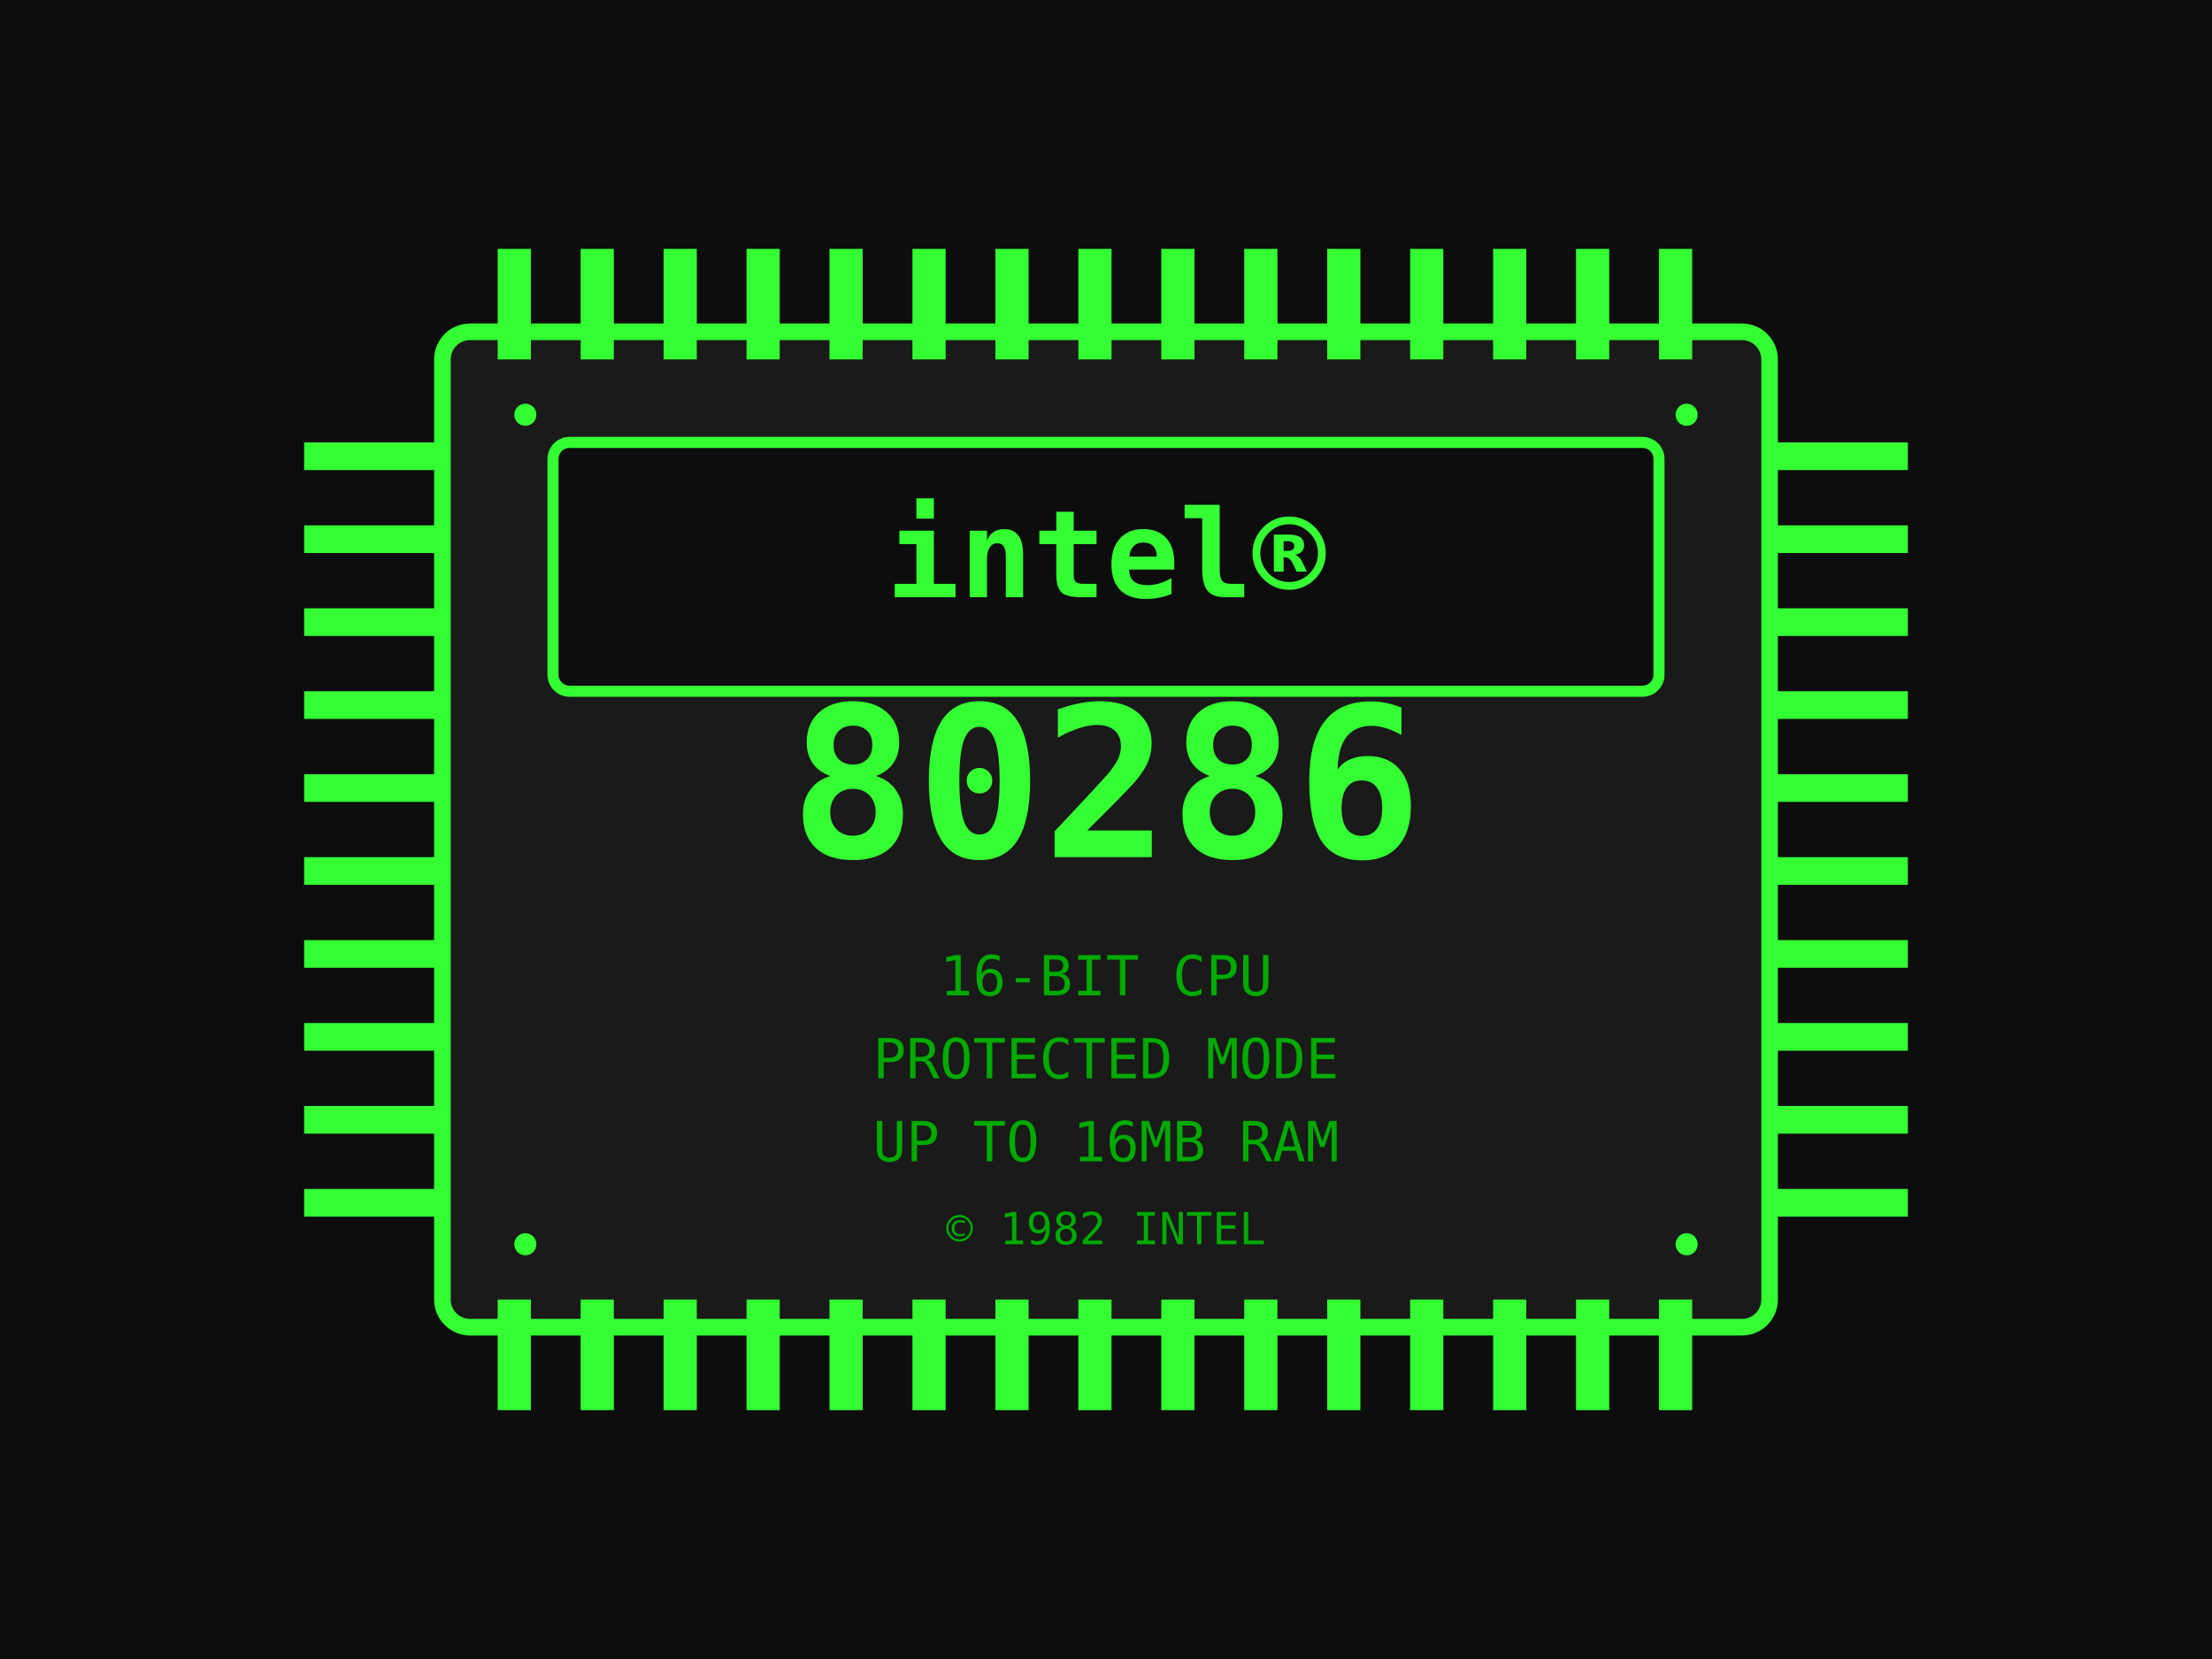
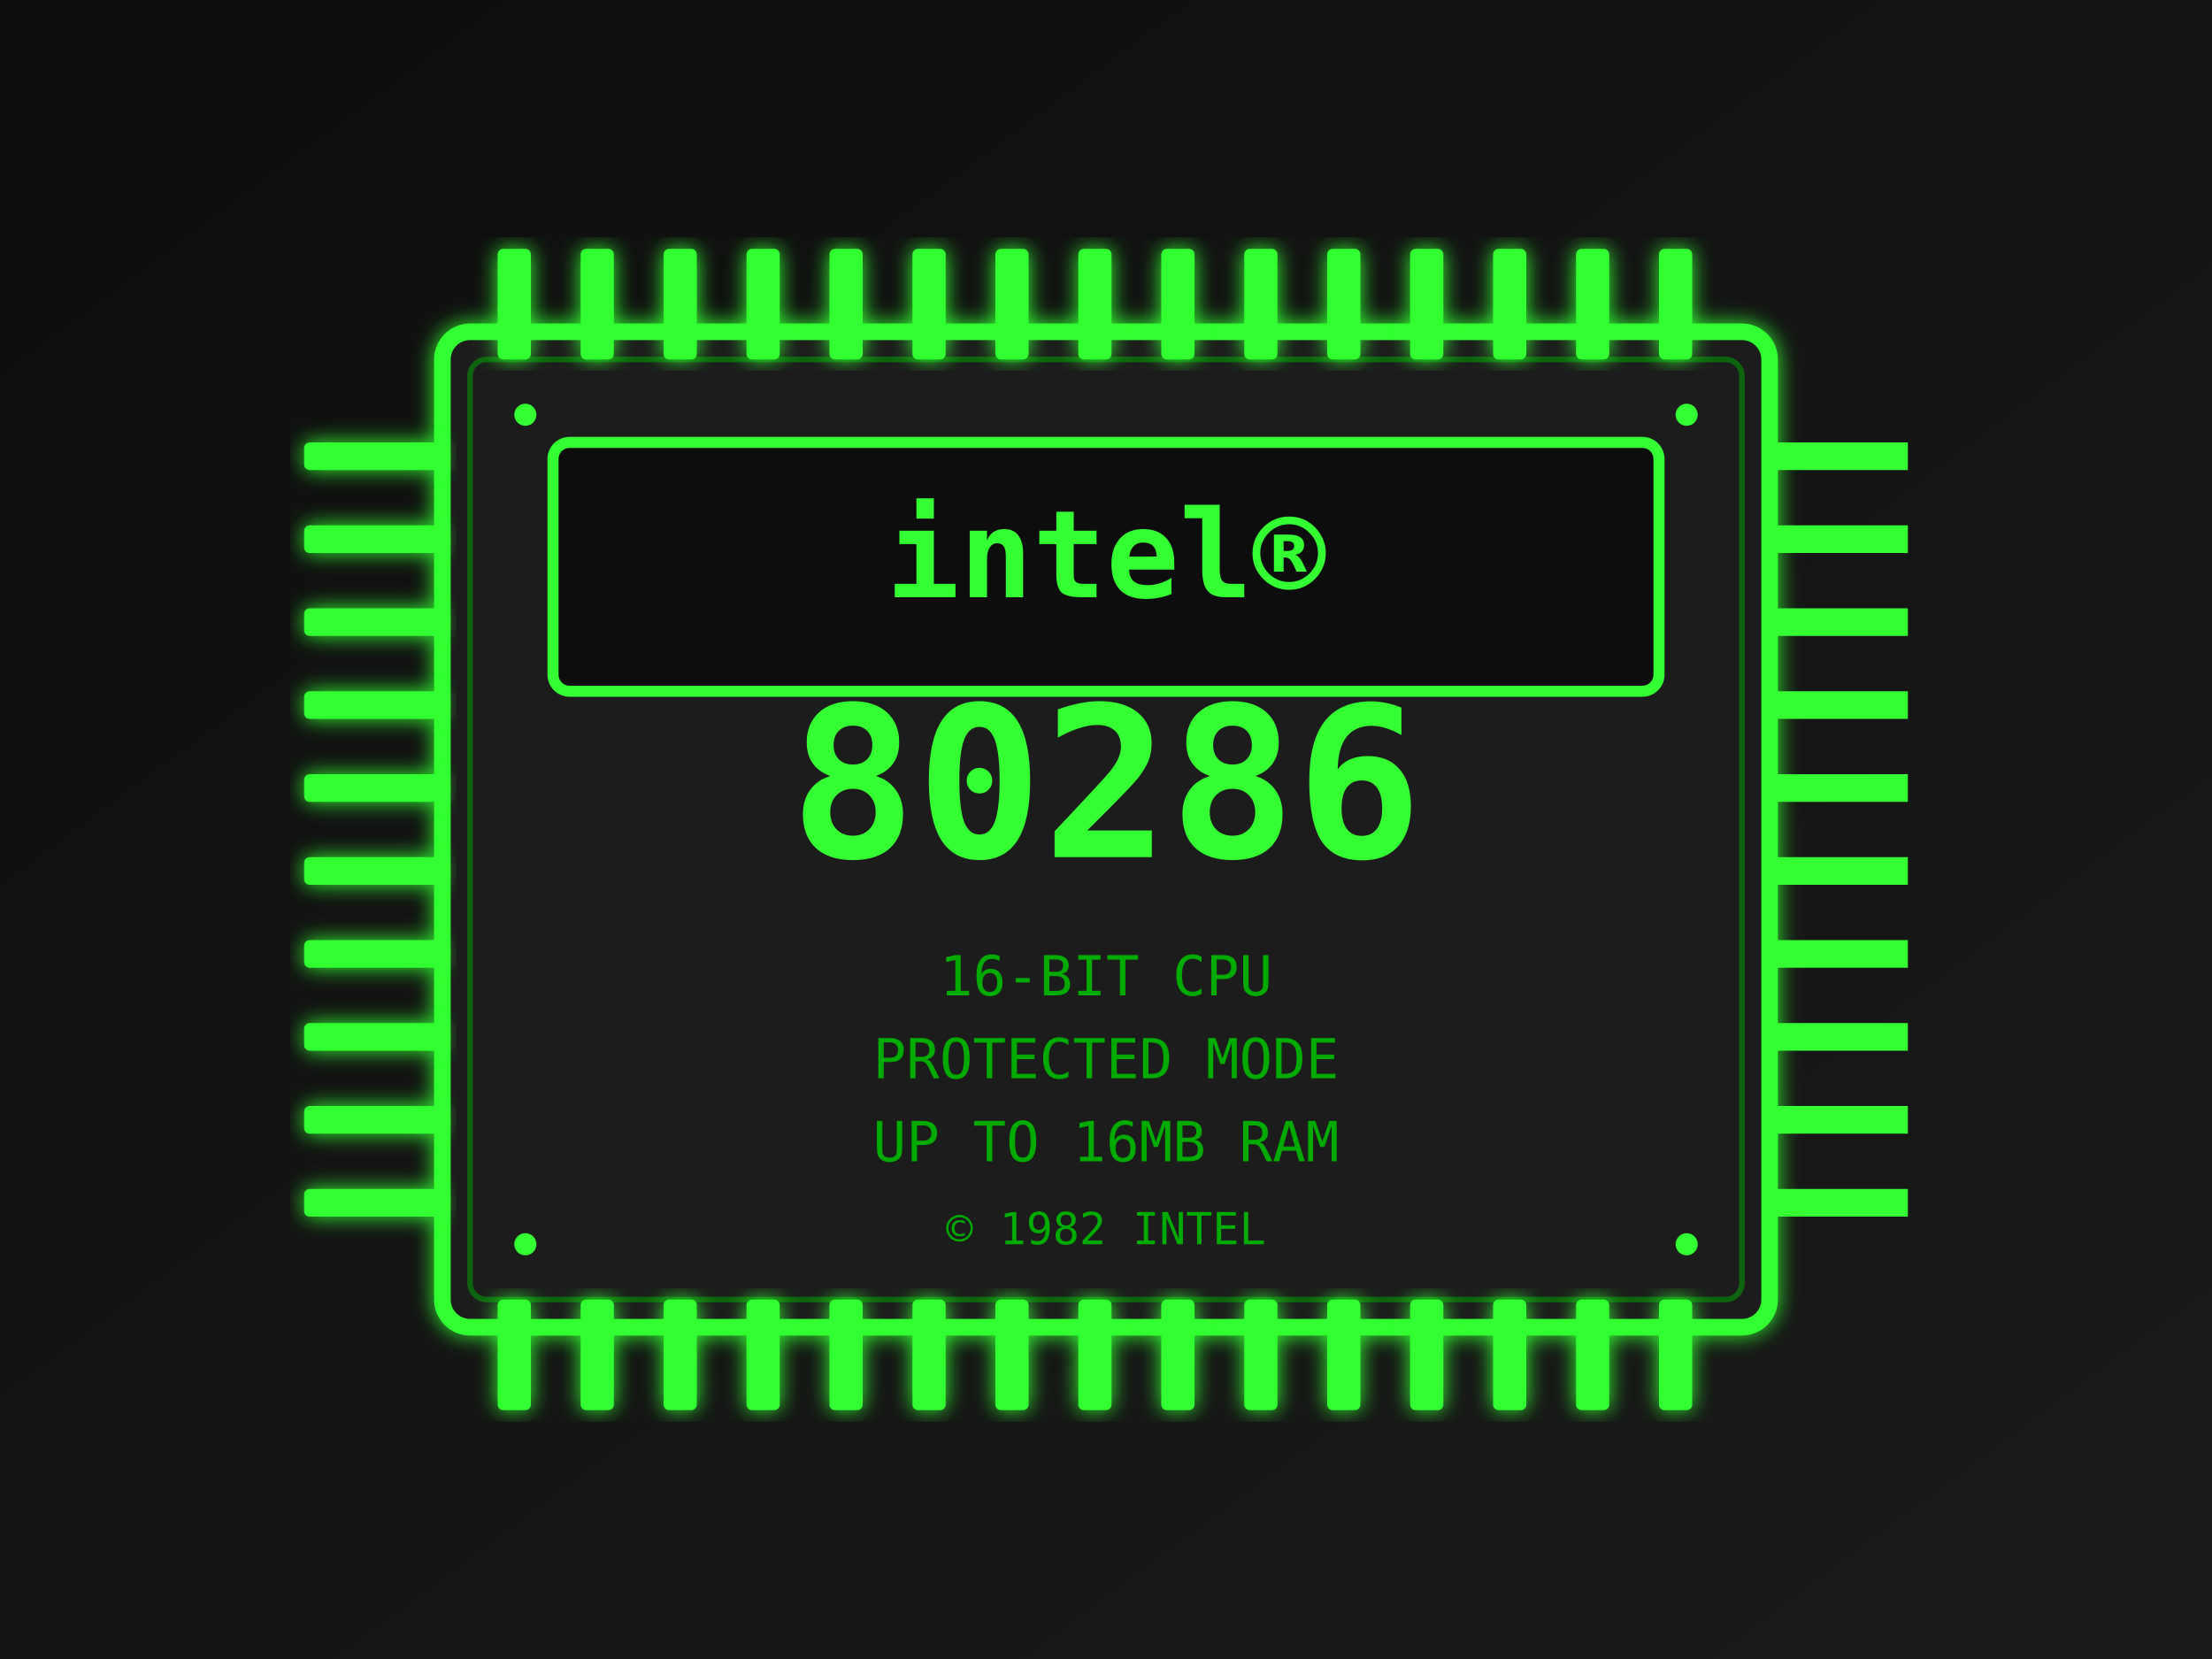
<svg xmlns="http://www.w3.org/2000/svg" viewBox="0 0 400 300" role="img" aria-label="Intel 80286 CPU">
-   <rect width="400" height="300" fill="#0D0D0D" />
-   <rect x="80" y="60" width="240" height="180" fill="#1a1a1a" stroke="#33ff33" stroke-width="3" rx="5" />
-   <g fill="#33ff33">
-     <rect x="90" y="45" width="6" height="20" />
-     <rect x="105" y="45" width="6" height="20" />
-     <rect x="120" y="45" width="6" height="20" />
-     <rect x="135" y="45" width="6" height="20" />
-     <rect x="150" y="45" width="6" height="20" />
-     <rect x="165" y="45" width="6" height="20" />
-     <rect x="180" y="45" width="6" height="20" />
-     <rect x="195" y="45" width="6" height="20" />
-     <rect x="210" y="45" width="6" height="20" />
-     <rect x="225" y="45" width="6" height="20" />
-     <rect x="240" y="45" width="6" height="20" />
-     <rect x="255" y="45" width="6" height="20" />
-     <rect x="270" y="45" width="6" height="20" />
-     <rect x="285" y="45" width="6" height="20" />
-     <rect x="300" y="45" width="6" height="20" />
+   <defs>
+     <linearGradient id="bgGrad" x1="0%" y1="0%" x2="100%" y2="100%">
+       <stop offset="0%" style="stop-color:#0D0D0D;stop-opacity:1" />
+       <stop offset="100%" style="stop-color:#1a1a1a;stop-opacity:1" />
+     </linearGradient>
+     <filter id="glow">
+       <feGaussianBlur stdDeviation="2" result="coloredBlur" />
+       <feMerge>
+         <feMergeNode in="coloredBlur" />
+         <feMergeNode in="SourceGraphic" />
+       </feMerge>
+     </filter>
+   </defs>
+   <rect width="400" height="300" fill="url(#bgGrad)" />
+   <rect x="80" y="60" width="240" height="180" fill="#1a1a1a" stroke="#33ff33" stroke-width="3" rx="5" filter="url(#glow)" />
+   <rect x="85" y="65" width="230" height="170" fill="none" stroke="#00aa00" stroke-width="1" rx="3" opacity="0.5" />
+   <g fill="#33ff33" filter="url(#glow)">
+     <rect x="90" y="45" width="6" height="20" rx="1" />
+     <rect x="105" y="45" width="6" height="20" rx="1" />
+     <rect x="120" y="45" width="6" height="20" rx="1" />
+     <rect x="135" y="45" width="6" height="20" rx="1" />
+     <rect x="150" y="45" width="6" height="20" rx="1" />
+     <rect x="165" y="45" width="6" height="20" rx="1" />
+     <rect x="180" y="45" width="6" height="20" rx="1" />
+     <rect x="195" y="45" width="6" height="20" rx="1" />
+     <rect x="210" y="45" width="6" height="20" rx="1" />
+     <rect x="225" y="45" width="6" height="20" rx="1" />
+     <rect x="240" y="45" width="6" height="20" rx="1" />
+     <rect x="255" y="45" width="6" height="20" rx="1" />
+     <rect x="270" y="45" width="6" height="20" rx="1" />
+     <rect x="285" y="45" width="6" height="20" rx="1" />
+     <rect x="300" y="45" width="6" height="20" rx="1" />
  </g>
-   <g fill="#33ff33">
-     <rect x="90" y="235" width="6" height="20" />
-     <rect x="105" y="235" width="6" height="20" />
-     <rect x="120" y="235" width="6" height="20" />
-     <rect x="135" y="235" width="6" height="20" />
-     <rect x="150" y="235" width="6" height="20" />
-     <rect x="165" y="235" width="6" height="20" />
-     <rect x="180" y="235" width="6" height="20" />
-     <rect x="195" y="235" width="6" height="20" />
-     <rect x="210" y="235" width="6" height="20" />
-     <rect x="225" y="235" width="6" height="20" />
-     <rect x="240" y="235" width="6" height="20" />
-     <rect x="255" y="235" width="6" height="20" />
-     <rect x="270" y="235" width="6" height="20" />
-     <rect x="285" y="235" width="6" height="20" />
-     <rect x="300" y="235" width="6" height="20" />
+   <g fill="#33ff33" filter="url(#glow)">
+     <rect x="90" y="235" width="6" height="20" rx="1" />
+     <rect x="105" y="235" width="6" height="20" rx="1" />
+     <rect x="120" y="235" width="6" height="20" rx="1" />
+     <rect x="135" y="235" width="6" height="20" rx="1" />
+     <rect x="150" y="235" width="6" height="20" rx="1" />
+     <rect x="165" y="235" width="6" height="20" rx="1" />
+     <rect x="180" y="235" width="6" height="20" rx="1" />
+     <rect x="195" y="235" width="6" height="20" rx="1" />
+     <rect x="210" y="235" width="6" height="20" rx="1" />
+     <rect x="225" y="235" width="6" height="20" rx="1" />
+     <rect x="240" y="235" width="6" height="20" rx="1" />
+     <rect x="255" y="235" width="6" height="20" rx="1" />
+     <rect x="270" y="235" width="6" height="20" rx="1" />
+     <rect x="285" y="235" width="6" height="20" rx="1" />
+     <rect x="300" y="235" width="6" height="20" rx="1" />
  </g>
-   <g fill="#33ff33">
-     <rect x="55" y="80" width="25" height="5" />
-     <rect x="55" y="95" width="25" height="5" />
-     <rect x="55" y="110" width="25" height="5" />
-     <rect x="55" y="125" width="25" height="5" />
-     <rect x="55" y="140" width="25" height="5" />
-     <rect x="55" y="155" width="25" height="5" />
-     <rect x="55" y="170" width="25" height="5" />
-     <rect x="55" y="185" width="25" height="5" />
-     <rect x="55" y="200" width="25" height="5" />
-     <rect x="55" y="215" width="25" height="5" />
+   <g fill="#33ff33" filter="url(#glow)">
+     <rect x="55" y="80" width="25" height="5" rx="1" />
+     <rect x="55" y="95" width="25" height="5" rx="1" />
+     <rect x="55" y="110" width="25" height="5" rx="1" />
+     <rect x="55" y="125" width="25" height="5" rx="1" />
+     <rect x="55" y="140" width="25" height="5" rx="1" />
+     <rect x="55" y="155" width="25" height="5" rx="1" />
+     <rect x="55" y="170" width="25" height="5" rx="1" />
+     <rect x="55" y="185" width="25" height="5" rx="1" />
+     <rect x="55" y="200" width="25" height="5" rx="1" />
+     <rect x="55" y="215" width="25" height="5" rx="1" />
  </g>
  <g fill="#33ff33">
    <rect x="320" y="80" width="25" height="5" />
    <rect x="320" y="95" width="25" height="5" />
    <rect x="320" y="110" width="25" height="5" />
    <rect x="320" y="125" width="25" height="5" />
    <rect x="320" y="140" width="25" height="5" />
    <rect x="320" y="155" width="25" height="5" />
    <rect x="320" y="170" width="25" height="5" />
    <rect x="320" y="185" width="25" height="5" />
    <rect x="320" y="200" width="25" height="5" />
    <rect x="320" y="215" width="25" height="5" />
  </g>
  <rect x="100" y="80" width="200" height="45" fill="#0D0D0D" stroke="#33ff33" stroke-width="2" rx="3" />
  <text x="200" y="108" font-family="monospace" font-size="22" fill="#33ff33" text-anchor="middle" font-weight="bold">intel®</text>
  <text x="200" y="155" font-family="monospace" font-size="38" fill="#33ff33" text-anchor="middle" font-weight="bold">80286</text>
  <g font-family="monospace" fill="#00aa00" font-size="10">
    <text x="200" y="180" text-anchor="middle">16-BIT CPU</text>
    <text x="200" y="195" text-anchor="middle">PROTECTED MODE</text>
    <text x="200" y="210" text-anchor="middle">UP TO 16MB RAM</text>
    <text x="200" y="225" text-anchor="middle" font-size="8">© 1982 INTEL</text>
  </g>
  <g fill="#33ff33">
    <circle cx="95" cy="75" r="2" />
    <circle cx="305" cy="75" r="2" />
    <circle cx="95" cy="225" r="2" />
    <circle cx="305" cy="225" r="2" />
  </g>
</svg>
